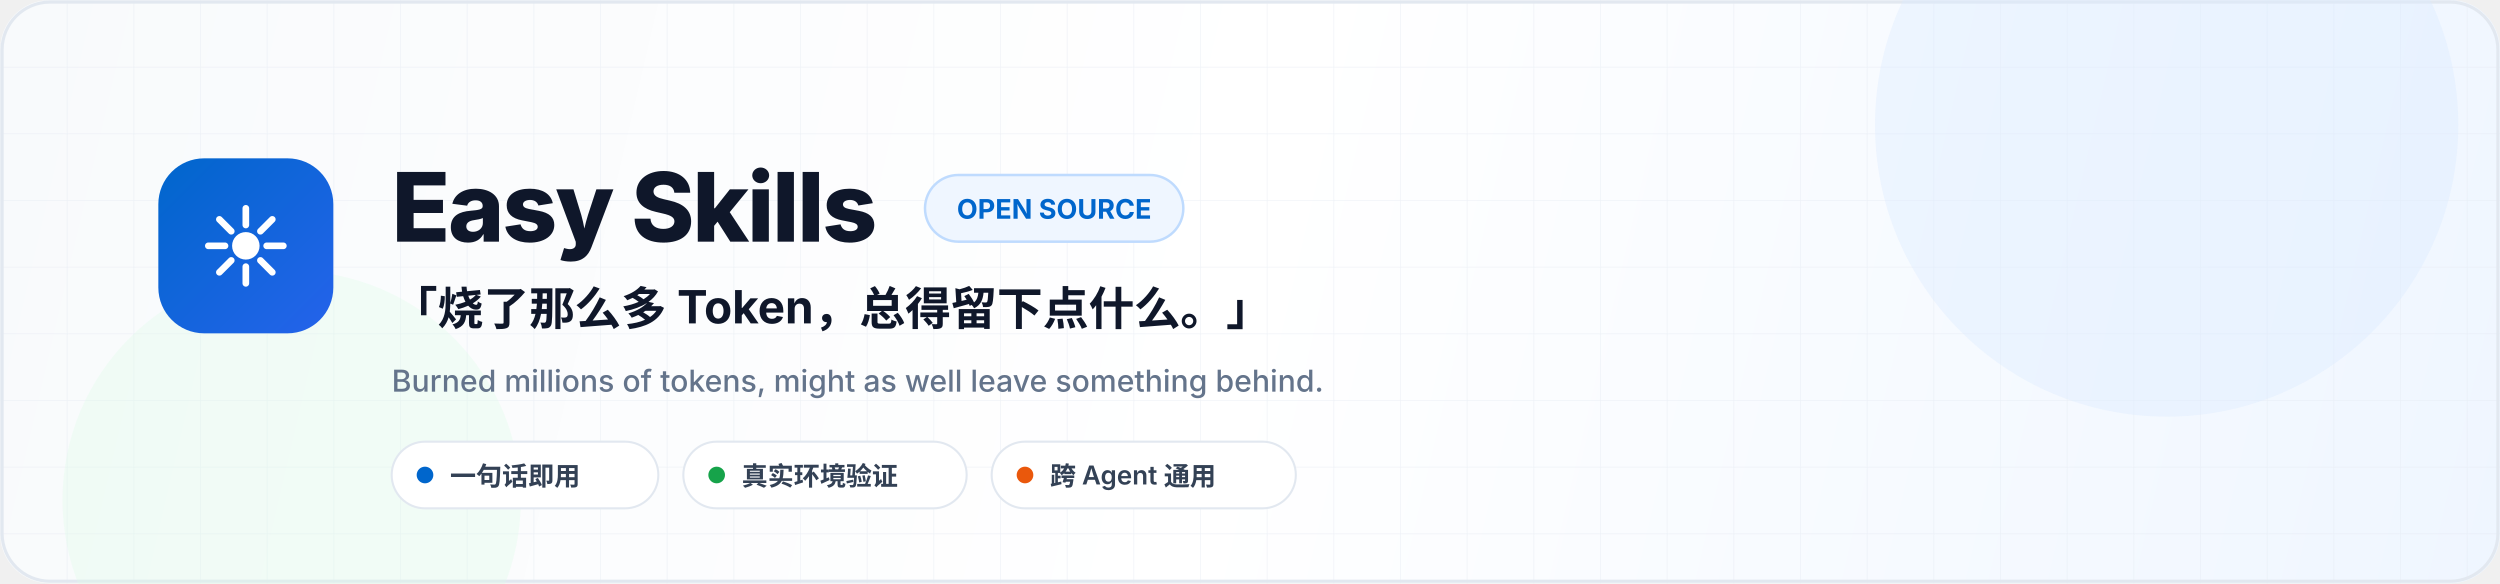
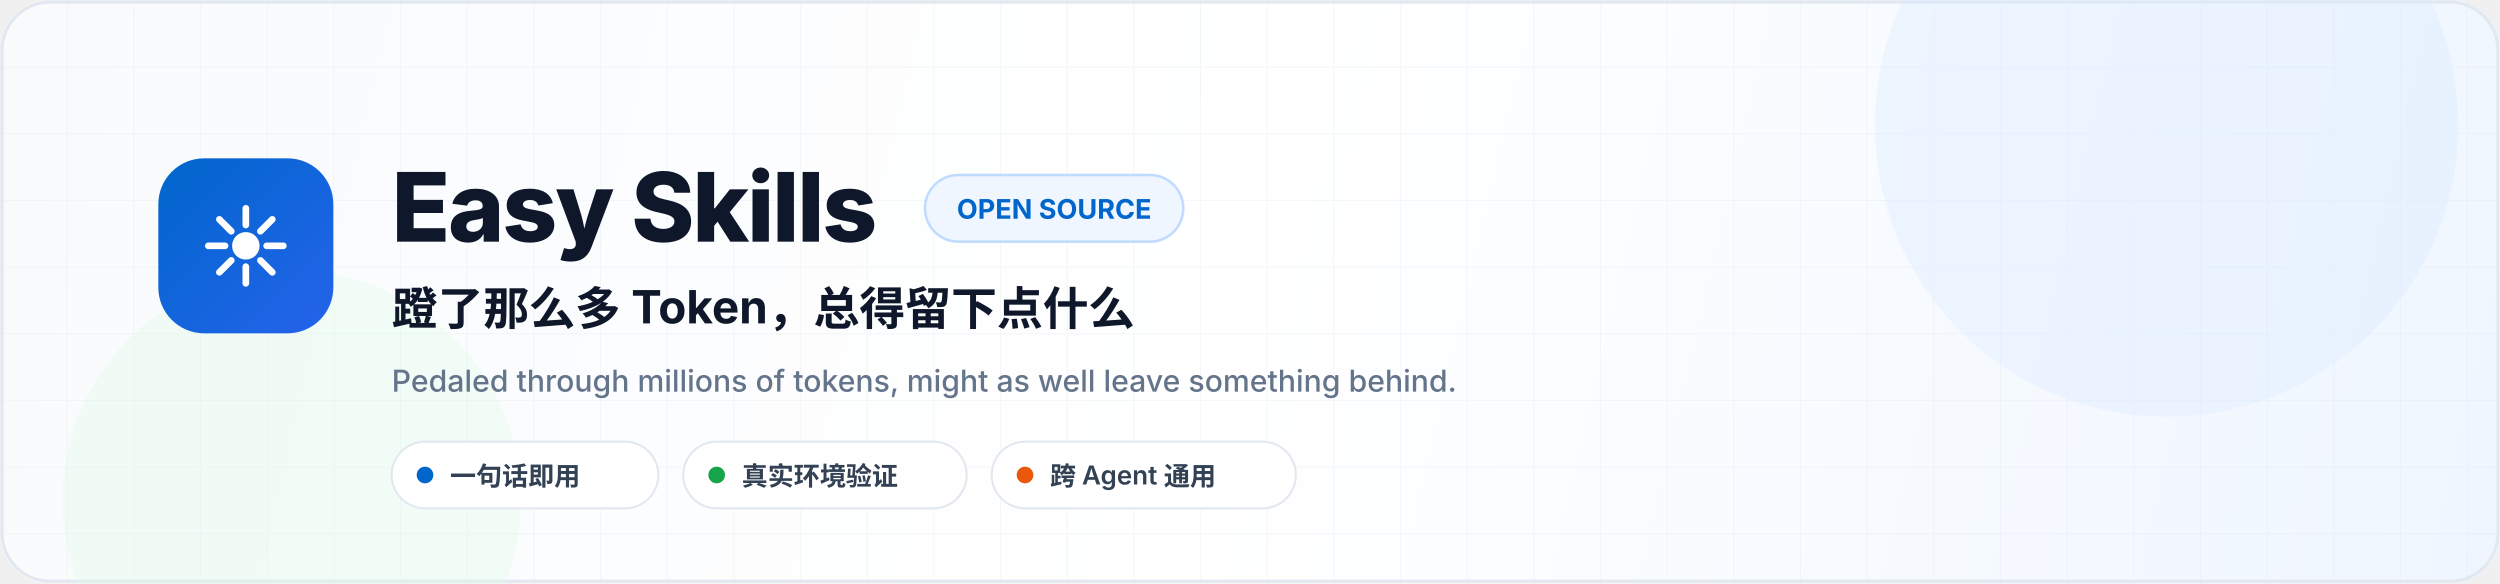
<svg xmlns="http://www.w3.org/2000/svg" width="1200" height="280" viewBox="0 0 1200 280" fill="none">
  <defs>
    <linearGradient id="bgGrad" x1="0" y1="0" x2="1200" y2="280" gradientUnits="userSpaceOnUse">
      <stop offset="0%" stop-color="#F8FAFC" />
      <stop offset="50%" stop-color="#FFFFFF" />
      <stop offset="100%" stop-color="#EFF6FF" />
    </linearGradient>
    <linearGradient id="accentGrad" x1="0" y1="0" x2="1" y2="1">
      <stop offset="0%" stop-color="#0066CC" />
      <stop offset="100%" stop-color="#2563EB" />
    </linearGradient>
    <pattern id="grid" width="32" height="32" patternUnits="userSpaceOnUse">
      <path d="M 32 0 L 0 0 0 32" fill="none" stroke="#E2E8F0" stroke-width="0.6" opacity="0.55" />
    </pattern>
  </defs>
  <rect width="1200" height="280" rx="24" fill="url(#bgGrad)" />
  <rect width="1200" height="280" rx="24" fill="url(#grid)" />
  <rect x="1" y="1" width="1198" height="278" rx="23" stroke="#E2E8F0" stroke-width="1.5" />
  <circle cx="1040" cy="60" r="140" fill="#DBEAFE" opacity="0.38" />
  <circle cx="140" cy="240" r="110" fill="#DCFCE7" opacity="0.32" />
  <rect x="76" y="76" width="84" height="84" rx="22" fill="url(#accentGrad)" />
  <g stroke="#FFFFFF" stroke-width="3.2" stroke-linecap="round" stroke-linejoin="round" transform="translate(96,96)">
    <path d="M22 4v8" />
    <path d="M22 32v8" />
    <path d="M4 22h8" />
    <path d="M32 22h8" />
    <path d="M9.3 9.3l5.7 5.7" />
    <path d="M29 29l5.7 5.7" />
    <path d="M9.3 34.7l5.7-5.7" />
    <path d="M29 15l5.7-5.7" />
    <circle cx="22" cy="22" r="5" fill="#FFFFFF" />
  </g>
  <text x="188" y="116" font-family="-apple-system, BlinkMacSystemFont, 'SF Pro Display', 'PingFang SC', 'Helvetica Neue', sans-serif" font-size="46" font-weight="800" fill="#0F172A" letter-spacing="-1">Easy Skills</text>
  <rect x="444" y="84" width="124" height="32" rx="16" fill="#EFF6FF" stroke="#BFDBFE" stroke-width="1.2" />
  <text x="506" y="105" text-anchor="middle" font-family="-apple-system, BlinkMacSystemFont, 'SF Pro Text', sans-serif" font-size="13" font-weight="700" fill="#0066CC">OPEN SOURCE</text>
-   <text x="188" y="156" font-family="-apple-system, BlinkMacSystemFont, 'SF Pro Text', 'PingFang SC', sans-serif" font-size="22" font-weight="700" fill="#0F172A">「烧了那么多 Token，总得留下点什么。」</text>
-   <text x="188" y="188" font-family="-apple-system, BlinkMacSystemFont, 'SF Pro Text', sans-serif" font-size="14.5" font-weight="500" fill="#64748B">Burned millions of tokens, might as well leave something behind.</text>
+   <text x="188" y="156" font-family="-apple-system, BlinkMacSystemFont, 'SF Pro Text', 'PingFang SC', sans-serif" font-size="22" font-weight="700" fill="#0F172A">蹬了那么多 Token，总得留下点什么</text>
+   <text x="188" y="188" font-family="-apple-system, BlinkMacSystemFont, 'SF Pro Text', sans-serif" font-size="14.5" font-weight="500" fill="#64748B">Pedaled through millions of tokens, might as well leave something behind.</text>
  <g transform="translate(188, 212)">
    <rect x="0" y="0" width="128" height="32" rx="16" fill="#FFFFFF" stroke="#E2E8F0" />
    <circle cx="16" cy="16" r="4" fill="#0066CC" />
    <text x="28" y="21" font-family="-apple-system, 'PingFang SC', sans-serif" font-size="12.5" font-weight="600" fill="#334155">一句话即用</text>
    <rect x="140" y="0" width="136" height="32" rx="16" fill="#FFFFFF" stroke="#E2E8F0" />
    <circle cx="156" cy="16" r="4" fill="#16A34A" />
    <text x="168" y="21" font-family="-apple-system, 'PingFang SC', sans-serif" font-size="12.5" font-weight="600" fill="#334155">真实环境验证</text>
    <rect x="288" y="0" width="146" height="32" rx="16" fill="#FFFFFF" stroke="#E2E8F0" />
    <circle cx="304" cy="16" r="4" fill="#EA580C" />
    <text x="316" y="21" font-family="-apple-system, 'PingFang SC', sans-serif" font-size="12.5" font-weight="600" fill="#334155">跨 Agent 通用</text>
  </g>
</svg>
